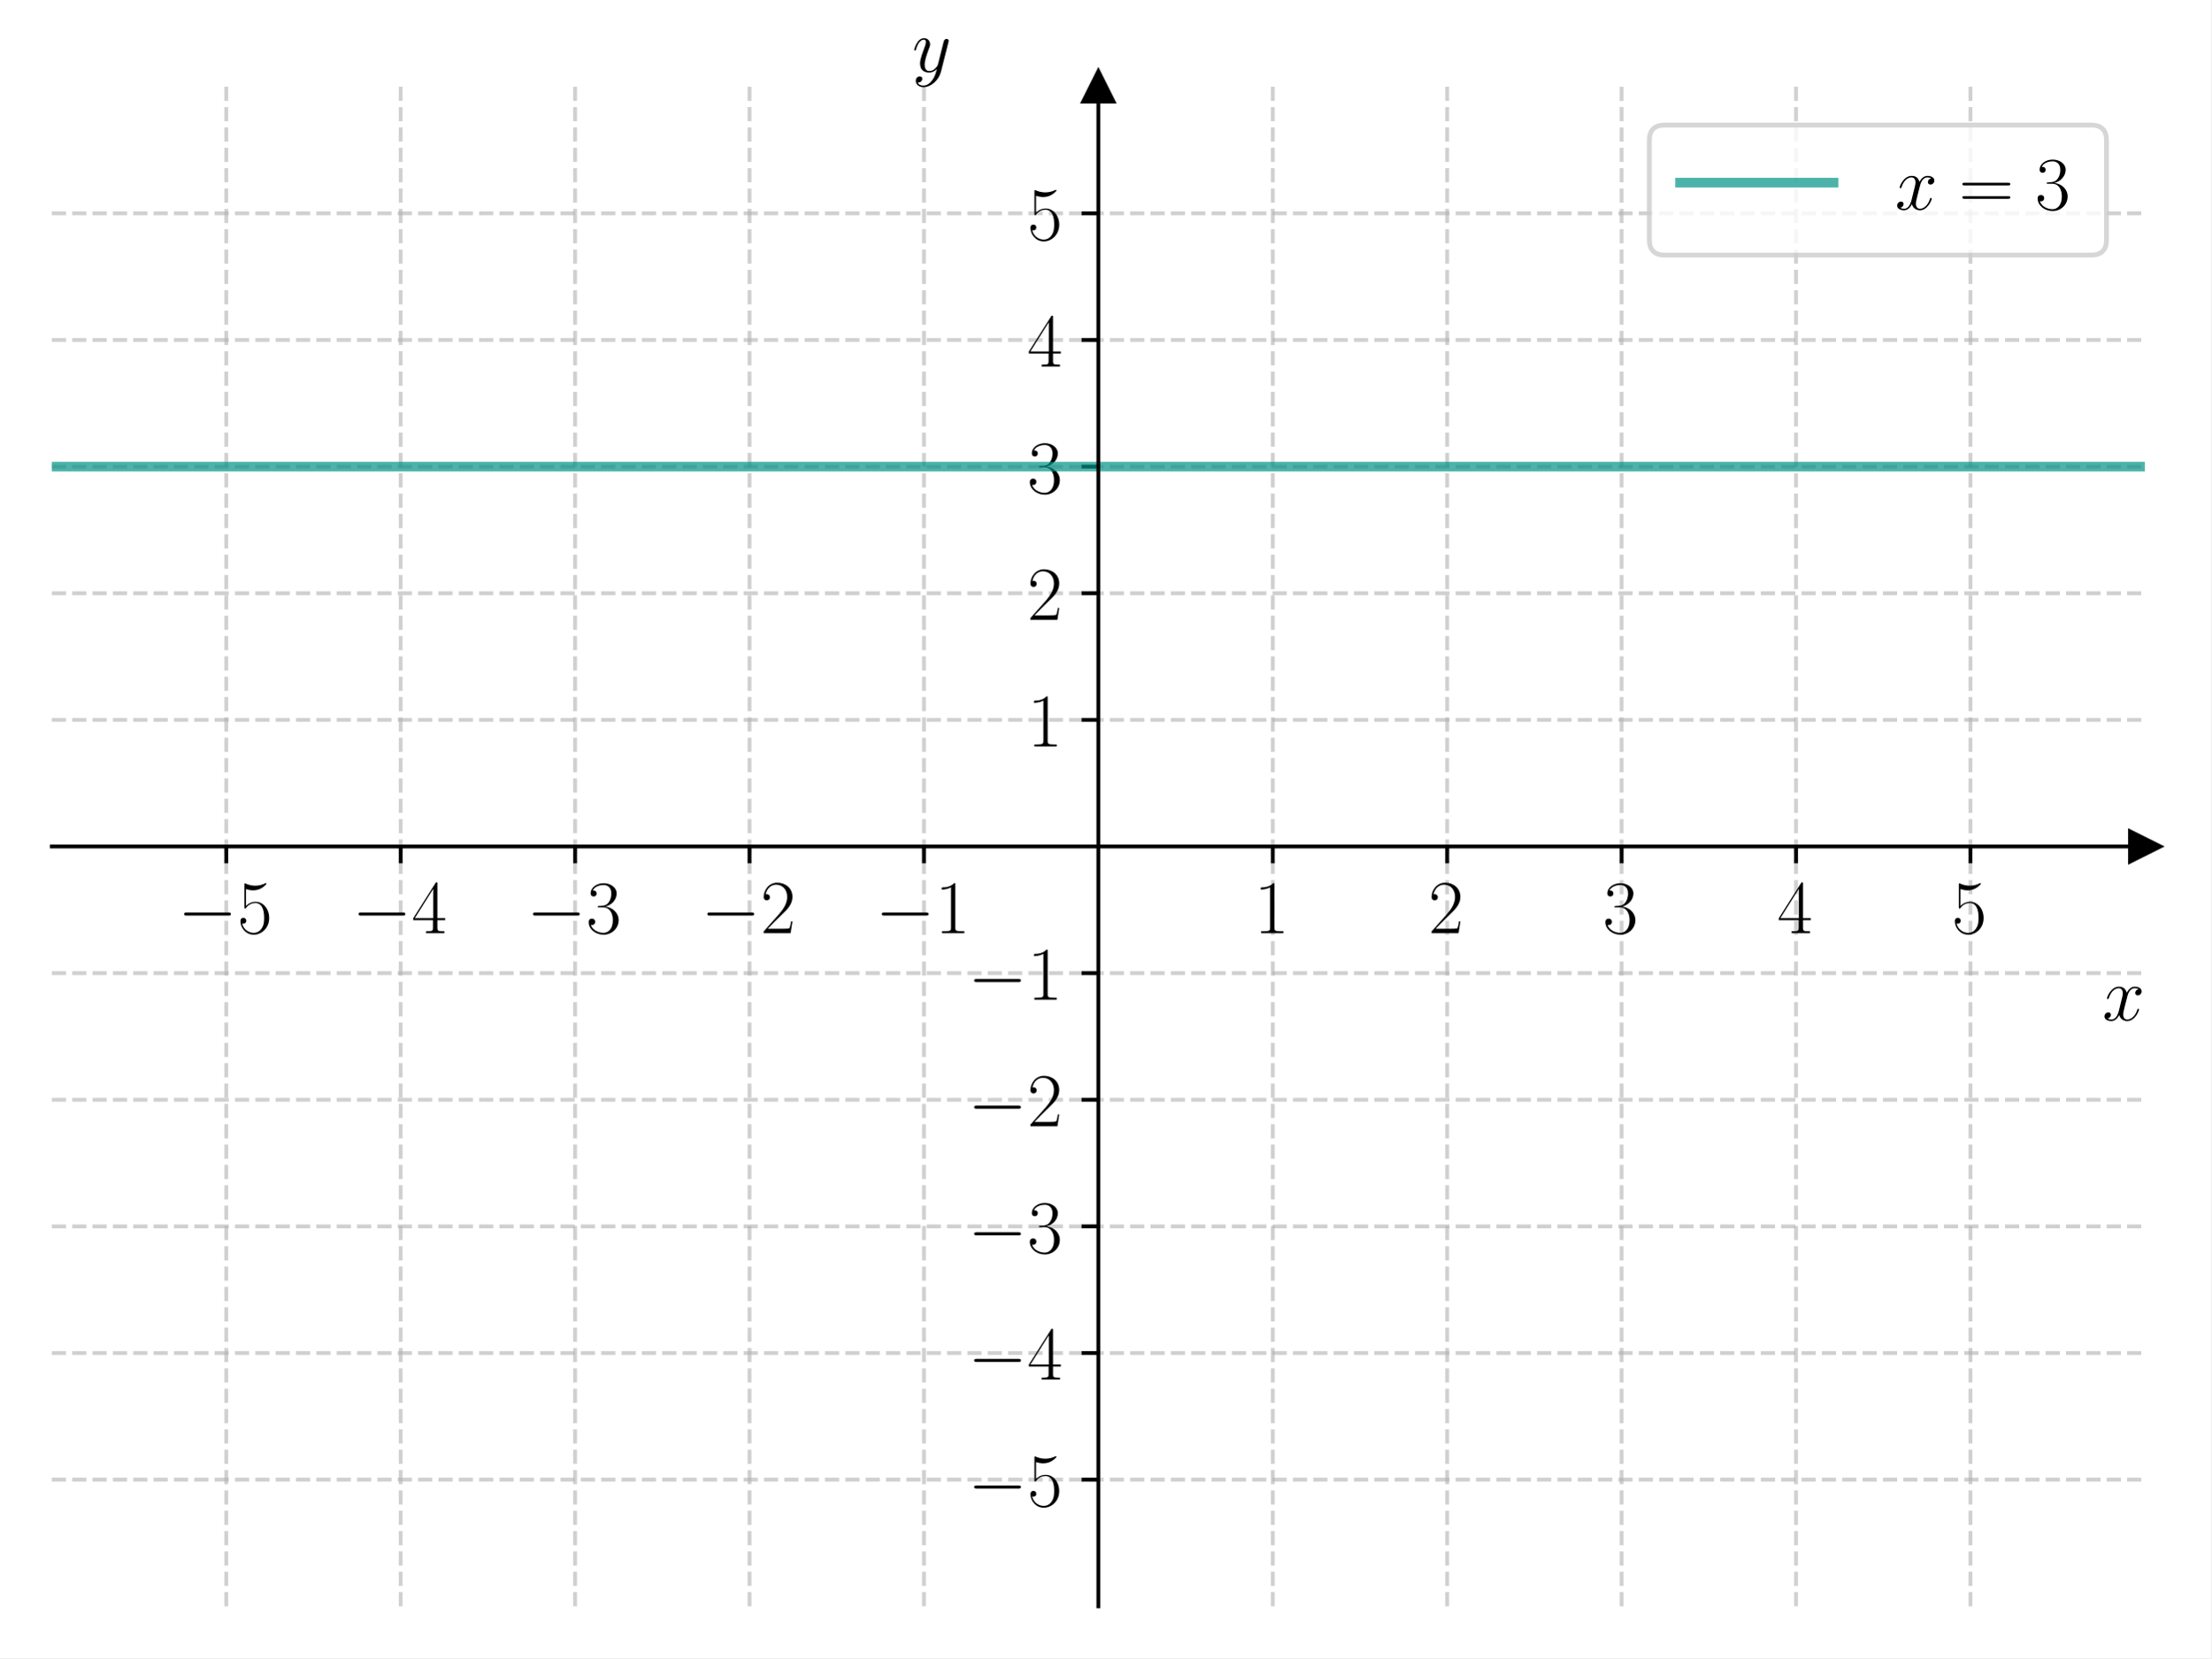
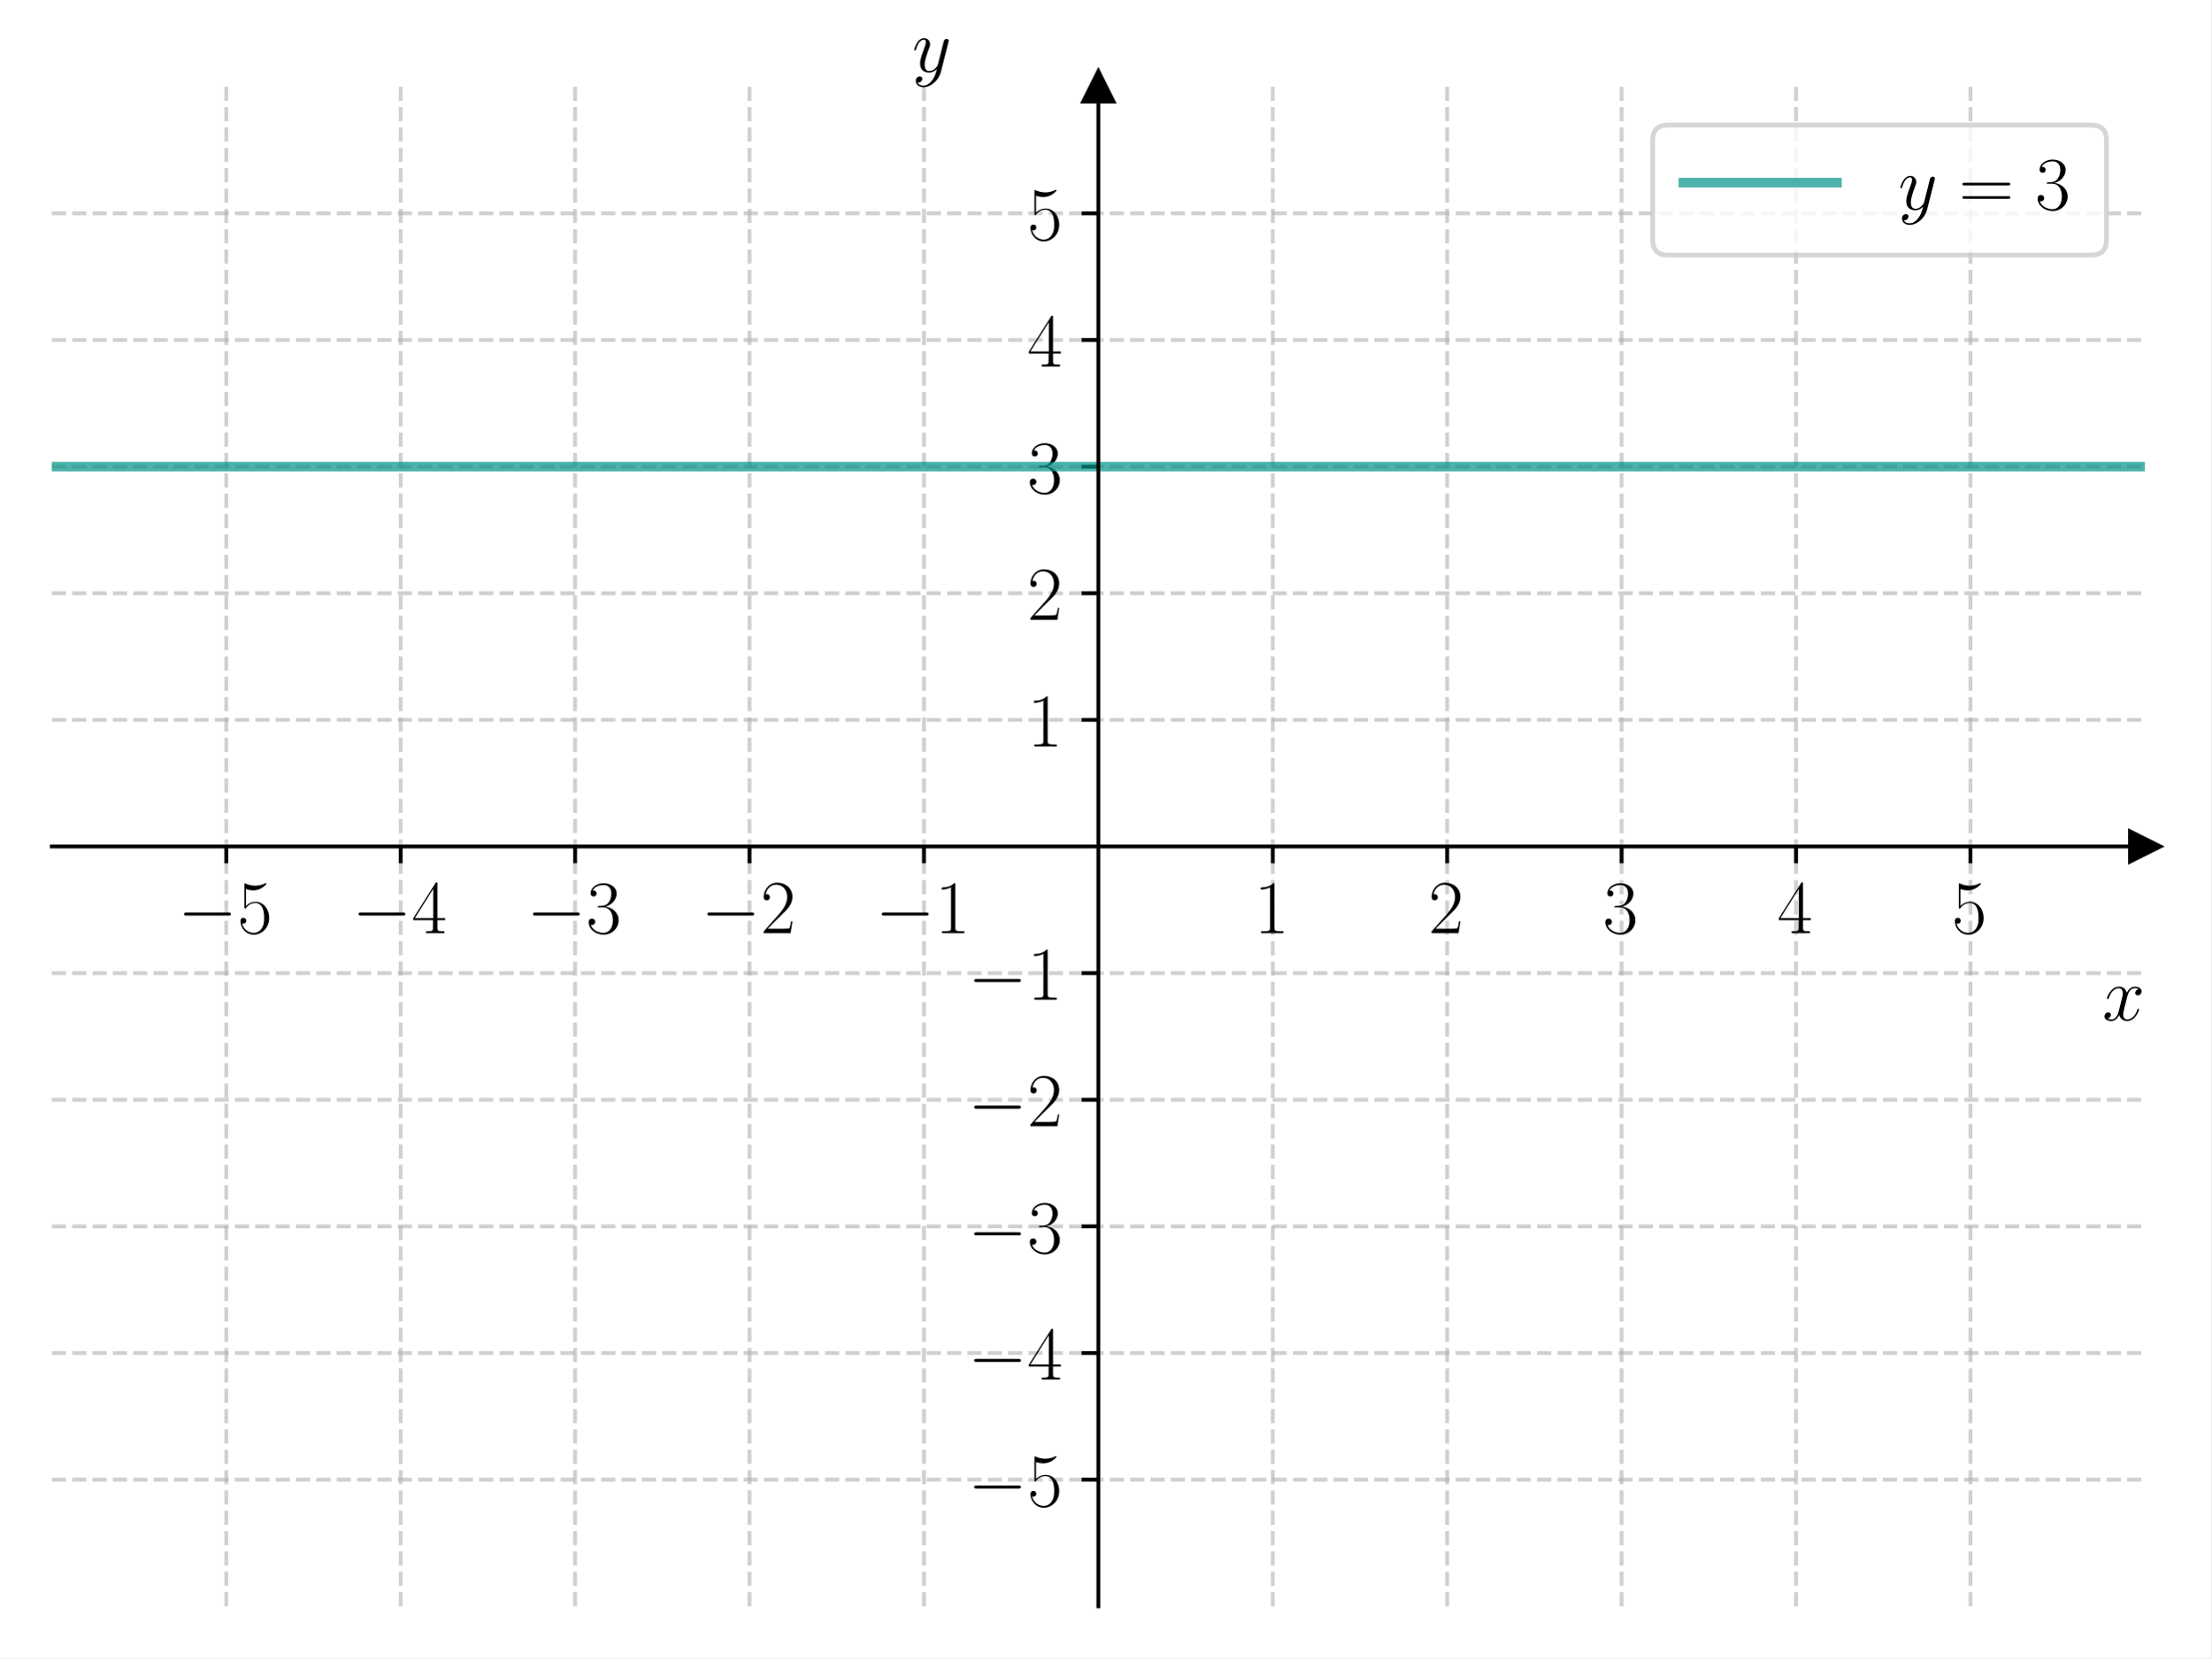
<svg xmlns="http://www.w3.org/2000/svg" xmlns:xlink="http://www.w3.org/1999/xlink" width="460.8pt" height="345.6pt" viewBox="0 0 460.8 345.6" version="1.1">
  <defs>
    <style type="text/css">*{stroke-linejoin: round; stroke-linecap: butt}</style>
  </defs>
  <g id="figure_1">
    <g id="patch_1">
      <path d="M 0 345.6  L 460.8 345.6  L 460.8 0  L 0 0  z " style="fill: #ffffff" />
    </g>
    <g id="axes_1">
      <g id="patch_2">
        <path d="M 10.8 334.8  L 447 334.8  L 447 18.065  L 10.8 18.065  z " style="fill: #ffffff" />
      </g>
      <g id="matplotlib.axis_1">
        <g id="xtick_1">
          <g id="line2d_1">
-             <path d="M 47.15 334.8  L 47.15 18.065  " clip-path="url(#p3589ee2eb0)" style="fill: none; stroke-dasharray: 2.96,1.28; stroke-dashoffset: 0; stroke: #b0b0b0; stroke-opacity: 0.6; stroke-width: 0.8" />
+             <path d="M 47.15 334.8  L 47.15 18.065  " clip-path="url(#p8eb095706e)" style="fill: none; stroke-dasharray: 2.96,1.28; stroke-dashoffset: 0; stroke: #b0b0b0; stroke-opacity: 0.6; stroke-width: 0.8" />
          </g>
          <g id="line2d_2">
            <defs>
-               <path id="mf9a452d77f" d="M 0 0  L 0 3.5  " style="stroke: #000000; stroke-width: 0.8" />
+               <path id="m109dd5fdf0" d="M 0 0  L 0 3.5  " style="stroke: #000000; stroke-width: 0.8" />
            </defs>
            <g>
-               <use xlink:href="#mf9a452d77f" x="47.15" y="176.432" style="stroke: #000000; stroke-width: 0.8" />
+               <use xlink:href="#m109dd5fdf0" x="47.15" y="176.432" style="stroke: #000000; stroke-width: 0.8" />
            </g>
          </g>
          <g id="text_1">
            <g transform="translate(37.04901 194.5019) scale(0.16 -0.16)">
              <defs>
                <path id="CMSY10-0" d="M 4218 1472  C 4326 1472 4442 1472 4442 1600  C 4442 1728 4326 1728 4218 1728  L 755 1728  C 646 1728 531 1728 531 1600  C 531 1472 646 1472 755 1472  L 4218 1472  z " transform="scale(0.015625)" />
                <path id="CMR17-35" d="M 730 3692  C 794 3666 1056 3584 1325 3584  C 1920 3584 2246 3911 2432 4100  C 2432 4157 2432 4192 2394 4192  C 2387 4192 2374 4192 2323 4163  C 2099 4058 1837 3973 1517 3973  C 1325 3973 1037 3999 723 4139  C 653 4171 640 4171 634 4171  C 602 4171 595 4164 595 4037  L 595 2203  C 595 2089 595 2057 659 2057  C 691 2057 704 2070 736 2114  C 941 2401 1222 2522 1542 2522  C 1766 2522 2246 2382 2246 1289  C 2246 1085 2246 715 2054 421  C 1894 159 1645 25 1370 25  C 947 25 518 320 403 814  C 429 807 480 795 506 795  C 589 795 749 840 749 1038  C 749 1210 627 1280 506 1280  C 358 1280 262 1190 262 1011  C 262 454 704 -128 1382 -128  C 2042 -128 2669 440 2669 1264  C 2669 2030 2170 2624 1549 2624  C 1222 2624 947 2503 730 2274  L 730 3692  z " transform="scale(0.015625)" />
              </defs>
              <use xlink:href="#CMSY10-0" transform="scale(0.996264)" />
              <use xlink:href="#CMR17-35" transform="translate(77.48747 0) scale(0.996264)" />
            </g>
          </g>
        </g>
        <g id="xtick_2">
          <g id="line2d_3">
-             <path d="M 83.5 334.8  L 83.5 18.065  " clip-path="url(#p3589ee2eb0)" style="fill: none; stroke-dasharray: 2.96,1.28; stroke-dashoffset: 0; stroke: #b0b0b0; stroke-opacity: 0.6; stroke-width: 0.8" />
+             <path d="M 83.5 334.8  L 83.5 18.065  " clip-path="url(#p8eb095706e)" style="fill: none; stroke-dasharray: 2.96,1.28; stroke-dashoffset: 0; stroke: #b0b0b0; stroke-opacity: 0.6; stroke-width: 0.8" />
          </g>
          <g id="line2d_4">
            <g>
-               <use xlink:href="#mf9a452d77f" x="83.5" y="176.432" style="stroke: #000000; stroke-width: 0.8" />
+               <use xlink:href="#m109dd5fdf0" x="83.5" y="176.432" style="stroke: #000000; stroke-width: 0.8" />
            </g>
          </g>
          <g id="text_2">
            <g transform="translate(73.39901 194.5019) scale(0.16 -0.16)">
              <defs>
                <path id="CMR17-34" d="M 2150 4122  C 2150 4256 2144 4256 2029 4256  L 128 1254  L 128 1088  L 1779 1088  L 1779 457  C 1779 224 1766 160 1318 160  L 1197 160  L 1197 0  C 1402 0 1747 0 1965 0  C 2182 0 2528 0 2733 0  L 2733 160  L 2611 160  C 2163 160 2150 224 2150 457  L 2150 1088  L 2803 1088  L 2803 1254  L 2150 1254  L 2150 4122  z M 1798 3703  L 1798 1254  L 256 1254  L 1798 3703  z " transform="scale(0.015625)" />
              </defs>
              <use xlink:href="#CMSY10-0" transform="scale(0.996264)" />
              <use xlink:href="#CMR17-34" transform="translate(77.48747 0) scale(0.996264)" />
            </g>
          </g>
        </g>
        <g id="xtick_3">
          <g id="line2d_5">
-             <path d="M 119.85 334.8  L 119.85 18.065  " clip-path="url(#p3589ee2eb0)" style="fill: none; stroke-dasharray: 2.96,1.28; stroke-dashoffset: 0; stroke: #b0b0b0; stroke-opacity: 0.6; stroke-width: 0.8" />
+             <path d="M 119.85 334.8  L 119.85 18.065  " clip-path="url(#p8eb095706e)" style="fill: none; stroke-dasharray: 2.96,1.28; stroke-dashoffset: 0; stroke: #b0b0b0; stroke-opacity: 0.6; stroke-width: 0.8" />
          </g>
          <g id="line2d_6">
            <g>
-               <use xlink:href="#mf9a452d77f" x="119.85" y="176.432" style="stroke: #000000; stroke-width: 0.8" />
+               <use xlink:href="#m109dd5fdf0" x="119.85" y="176.432" style="stroke: #000000; stroke-width: 0.8" />
            </g>
          </g>
          <g id="text_3">
            <g transform="translate(109.749 194.5019) scale(0.16 -0.16)">
              <defs>
                <path id="CMR17-33" d="M 1414 2157  C 1984 2157 2234 1662 2234 1090  C 2234 320 1824 25 1453 25  C 1114 25 563 194 390 693  C 422 680 454 680 486 680  C 640 680 755 782 755 948  C 755 1133 614 1216 486 1216  C 378 1216 211 1165 211 926  C 211 335 787 -128 1466 -128  C 2176 -128 2720 430 2720 1085  C 2720 1707 2208 2157 1600 2227  C 2086 2328 2554 2756 2554 3329  C 2554 3820 2048 4179 1472 4179  C 890 4179 378 3829 378 3329  C 378 3110 544 3072 627 3072  C 762 3072 877 3155 877 3321  C 877 3486 762 3569 627 3569  C 602 3569 570 3569 544 3557  C 730 3959 1235 4032 1459 4032  C 1683 4032 2106 3925 2106 3320  C 2106 3143 2080 2828 1862 2550  C 1670 2304 1453 2304 1242 2284  C 1210 2284 1062 2269 1037 2269  C 992 2263 966 2257 966 2208  C 966 2163 973 2157 1101 2157  L 1414 2157  z " transform="scale(0.015625)" />
              </defs>
              <use xlink:href="#CMSY10-0" transform="scale(0.996264)" />
              <use xlink:href="#CMR17-33" transform="translate(77.48747 0) scale(0.996264)" />
            </g>
          </g>
        </g>
        <g id="xtick_4">
          <g id="line2d_7">
-             <path d="M 156.2 334.8  L 156.2 18.065  " clip-path="url(#p3589ee2eb0)" style="fill: none; stroke-dasharray: 2.96,1.28; stroke-dashoffset: 0; stroke: #b0b0b0; stroke-opacity: 0.6; stroke-width: 0.8" />
+             <path d="M 156.2 334.8  L 156.2 18.065  " clip-path="url(#p8eb095706e)" style="fill: none; stroke-dasharray: 2.96,1.28; stroke-dashoffset: 0; stroke: #b0b0b0; stroke-opacity: 0.6; stroke-width: 0.8" />
          </g>
          <g id="line2d_8">
            <g>
-               <use xlink:href="#mf9a452d77f" x="156.2" y="176.432" style="stroke: #000000; stroke-width: 0.8" />
+               <use xlink:href="#m109dd5fdf0" x="156.2" y="176.432" style="stroke: #000000; stroke-width: 0.8" />
            </g>
          </g>
          <g id="text_4">
            <g transform="translate(146.099 194.5019) scale(0.16 -0.16)">
              <defs>
                <path id="CMR17-32" d="M 2669 989  L 2554 989  C 2490 536 2438 459 2413 420  C 2381 369 1920 369 1830 369  L 602 369  C 832 619 1280 1072 1824 1597  C 2214 1967 2669 2402 2669 3035  C 2669 3790 2067 4224 1395 4224  C 691 4224 262 3604 262 3030  C 262 2780 448 2748 525 2748  C 589 2748 781 2787 781 3010  C 781 3207 614 3264 525 3264  C 486 3264 448 3258 422 3245  C 544 3790 915 4058 1306 4058  C 1862 4058 2227 3617 2227 3035  C 2227 2479 1901 2000 1536 1584  L 262 146  L 262 0  L 2515 0  L 2669 989  z " transform="scale(0.015625)" />
              </defs>
              <use xlink:href="#CMSY10-0" transform="scale(0.996264)" />
              <use xlink:href="#CMR17-32" transform="translate(77.48747 0) scale(0.996264)" />
            </g>
          </g>
        </g>
        <g id="xtick_5">
          <g id="line2d_9">
-             <path d="M 192.55 334.8  L 192.55 18.065  " clip-path="url(#p3589ee2eb0)" style="fill: none; stroke-dasharray: 2.96,1.28; stroke-dashoffset: 0; stroke: #b0b0b0; stroke-opacity: 0.6; stroke-width: 0.8" />
+             <path d="M 192.55 334.8  L 192.55 18.065  " clip-path="url(#p8eb095706e)" style="fill: none; stroke-dasharray: 2.96,1.28; stroke-dashoffset: 0; stroke: #b0b0b0; stroke-opacity: 0.6; stroke-width: 0.8" />
          </g>
          <g id="line2d_10">
            <g>
-               <use xlink:href="#mf9a452d77f" x="192.55" y="176.432" style="stroke: #000000; stroke-width: 0.8" />
+               <use xlink:href="#m109dd5fdf0" x="192.55" y="176.432" style="stroke: #000000; stroke-width: 0.8" />
            </g>
          </g>
          <g id="text_5">
            <g transform="translate(182.449 194.5019) scale(0.16 -0.16)">
              <defs>
                <path id="CMR17-31" d="M 1702 4058  C 1702 4192 1696 4192 1606 4192  C 1357 3916 979 3827 621 3827  C 602 3827 570 3827 563 3808  C 557 3795 557 3782 557 3648  C 755 3648 1088 3686 1344 3839  L 1344 461  C 1344 236 1331 160 781 160  L 589 160  L 589 0  C 896 0 1216 0 1523 0  C 1830 0 2150 0 2458 0  L 2458 160  L 2266 160  C 1715 160 1702 230 1702 458  L 1702 4058  z " transform="scale(0.015625)" />
              </defs>
              <use xlink:href="#CMSY10-0" transform="scale(0.996264)" />
              <use xlink:href="#CMR17-31" transform="translate(77.48747 0) scale(0.996264)" />
            </g>
          </g>
        </g>
        <g id="xtick_6">
          <g id="line2d_11">
-             <path d="M 265.25 334.8  L 265.25 18.065  " clip-path="url(#p3589ee2eb0)" style="fill: none; stroke-dasharray: 2.96,1.28; stroke-dashoffset: 0; stroke: #b0b0b0; stroke-opacity: 0.6; stroke-width: 0.8" />
+             <path d="M 265.25 334.8  L 265.25 18.065  " clip-path="url(#p8eb095706e)" style="fill: none; stroke-dasharray: 2.96,1.28; stroke-dashoffset: 0; stroke: #b0b0b0; stroke-opacity: 0.6; stroke-width: 0.8" />
          </g>
          <g id="line2d_12">
            <g>
-               <use xlink:href="#mf9a452d77f" x="265.25" y="176.432" style="stroke: #000000; stroke-width: 0.8" />
+               <use xlink:href="#m109dd5fdf0" x="265.25" y="176.432" style="stroke: #000000; stroke-width: 0.8" />
            </g>
          </g>
          <g id="text_6">
            <g transform="translate(261.348 194.5019) scale(0.16 -0.16)">
              <use xlink:href="#CMR17-31" transform="scale(0.996264)" />
            </g>
          </g>
        </g>
        <g id="xtick_7">
          <g id="line2d_13">
-             <path d="M 301.6 334.8  L 301.6 18.065  " clip-path="url(#p3589ee2eb0)" style="fill: none; stroke-dasharray: 2.96,1.28; stroke-dashoffset: 0; stroke: #b0b0b0; stroke-opacity: 0.6; stroke-width: 0.8" />
+             <path d="M 301.6 334.8  L 301.6 18.065  " clip-path="url(#p8eb095706e)" style="fill: none; stroke-dasharray: 2.96,1.28; stroke-dashoffset: 0; stroke: #b0b0b0; stroke-opacity: 0.6; stroke-width: 0.8" />
          </g>
          <g id="line2d_14">
            <g>
-               <use xlink:href="#mf9a452d77f" x="301.6" y="176.432" style="stroke: #000000; stroke-width: 0.8" />
+               <use xlink:href="#m109dd5fdf0" x="301.6" y="176.432" style="stroke: #000000; stroke-width: 0.8" />
            </g>
          </g>
          <g id="text_7">
            <g transform="translate(297.698 194.5019) scale(0.16 -0.16)">
              <use xlink:href="#CMR17-32" transform="scale(0.996264)" />
            </g>
          </g>
        </g>
        <g id="xtick_8">
          <g id="line2d_15">
-             <path d="M 337.95 334.8  L 337.95 18.065  " clip-path="url(#p3589ee2eb0)" style="fill: none; stroke-dasharray: 2.96,1.28; stroke-dashoffset: 0; stroke: #b0b0b0; stroke-opacity: 0.6; stroke-width: 0.8" />
+             <path d="M 337.95 334.8  L 337.95 18.065  " clip-path="url(#p8eb095706e)" style="fill: none; stroke-dasharray: 2.96,1.28; stroke-dashoffset: 0; stroke: #b0b0b0; stroke-opacity: 0.6; stroke-width: 0.8" />
          </g>
          <g id="line2d_16">
            <g>
-               <use xlink:href="#mf9a452d77f" x="337.95" y="176.432" style="stroke: #000000; stroke-width: 0.8" />
+               <use xlink:href="#m109dd5fdf0" x="337.95" y="176.432" style="stroke: #000000; stroke-width: 0.8" />
            </g>
          </g>
          <g id="text_8">
            <g transform="translate(334.048 194.5019) scale(0.16 -0.16)">
              <use xlink:href="#CMR17-33" transform="scale(0.996264)" />
            </g>
          </g>
        </g>
        <g id="xtick_9">
          <g id="line2d_17">
-             <path d="M 374.3 334.8  L 374.3 18.065  " clip-path="url(#p3589ee2eb0)" style="fill: none; stroke-dasharray: 2.96,1.28; stroke-dashoffset: 0; stroke: #b0b0b0; stroke-opacity: 0.6; stroke-width: 0.8" />
+             <path d="M 374.3 334.8  L 374.3 18.065  " clip-path="url(#p8eb095706e)" style="fill: none; stroke-dasharray: 2.96,1.28; stroke-dashoffset: 0; stroke: #b0b0b0; stroke-opacity: 0.6; stroke-width: 0.8" />
          </g>
          <g id="line2d_18">
            <g>
-               <use xlink:href="#mf9a452d77f" x="374.3" y="176.432" style="stroke: #000000; stroke-width: 0.8" />
+               <use xlink:href="#m109dd5fdf0" x="374.3" y="176.432" style="stroke: #000000; stroke-width: 0.8" />
            </g>
          </g>
          <g id="text_9">
            <g transform="translate(370.398 194.5019) scale(0.16 -0.16)">
              <use xlink:href="#CMR17-34" transform="scale(0.996264)" />
            </g>
          </g>
        </g>
        <g id="xtick_10">
          <g id="line2d_19">
-             <path d="M 410.65 334.8  L 410.65 18.065  " clip-path="url(#p3589ee2eb0)" style="fill: none; stroke-dasharray: 2.96,1.28; stroke-dashoffset: 0; stroke: #b0b0b0; stroke-opacity: 0.6; stroke-width: 0.8" />
+             <path d="M 410.65 334.8  L 410.65 18.065  " clip-path="url(#p8eb095706e)" style="fill: none; stroke-dasharray: 2.96,1.28; stroke-dashoffset: 0; stroke: #b0b0b0; stroke-opacity: 0.6; stroke-width: 0.8" />
          </g>
          <g id="line2d_20">
            <g>
-               <use xlink:href="#mf9a452d77f" x="410.65" y="176.432" style="stroke: #000000; stroke-width: 0.8" />
+               <use xlink:href="#m109dd5fdf0" x="410.65" y="176.432" style="stroke: #000000; stroke-width: 0.8" />
            </g>
          </g>
          <g id="text_10">
            <g transform="translate(406.748 194.5019) scale(0.16 -0.16)">
              <use xlink:href="#CMR17-35" transform="scale(0.996264)" />
            </g>
          </g>
        </g>
        <g id="text_11">
          <g transform="translate(438.1306 212.6709) scale(0.16 -0.16)">
            <defs>
              <path id="CMMI12-78" d="M 3034 2606  C 2829 2567 2752 2414 2752 2293  C 2752 2139 2874 2088 2963 2088  C 3155 2088 3290 2254 3290 2427  C 3290 2695 2982 2816 2714 2816  C 2323 2816 2106 2433 2048 2312  C 1901 2816 1504 2816 1389 2816  C 736 2816 390 1980 390 1839  C 390 1814 416 1782 461 1782  C 512 1782 525 1820 538 1846  C 755 2555 1184 2689 1370 2689  C 1658 2689 1715 2420 1715 2267  C 1715 2127 1677 1980 1600 1673  L 1382 798  C 1286 415 1101 64 762 64  C 730 64 570 64 435 147  C 666 192 717 383 717 460  C 717 588 621 664 499 664  C 346 664 179 530 179 326  C 179 57 480 -64 755 -64  C 1062 -64 1280 179 1414 441  C 1517 64 1837 -64 2074 -64  C 2726 -64 3072 773 3072 913  C 3072 945 3046 971 3008 971  C 2950 971 2944 939 2925 888  C 2752 326 2381 64 2093 64  C 1869 64 1747 230 1747 492  C 1747 632 1773 734 1875 1156  L 2099 2024  C 2195 2408 2413 2689 2707 2689  C 2720 2689 2899 2689 3034 2606  z " transform="scale(0.015625)" />
            </defs>
            <use xlink:href="#CMMI12-78" transform="scale(0.996264)" />
          </g>
        </g>
      </g>
      <g id="matplotlib.axis_2">
        <g id="ytick_1">
          <g id="line2d_21">
-             <path d="M 10.8 308.405  L 447 308.405  " clip-path="url(#p3589ee2eb0)" style="fill: none; stroke-dasharray: 2.96,1.28; stroke-dashoffset: 0; stroke: #b0b0b0; stroke-opacity: 0.6; stroke-width: 0.8" />
+             <path d="M 10.8 308.405  L 447 308.405  " clip-path="url(#p8eb095706e)" style="fill: none; stroke-dasharray: 2.96,1.28; stroke-dashoffset: 0; stroke: #b0b0b0; stroke-opacity: 0.6; stroke-width: 0.8" />
          </g>
          <g id="line2d_22">
            <defs>
-               <path id="me9b65cf2fd" d="M 0 0  L -3.5 0  " style="stroke: #000000; stroke-width: 0.8" />
+               <path id="maa784a5d6b" d="M 0 0  L -3.5 0  " style="stroke: #000000; stroke-width: 0.8" />
            </defs>
            <g>
-               <use xlink:href="#me9b65cf2fd" x="228.9" y="308.405" style="stroke: #000000; stroke-width: 0.8" />
+               <use xlink:href="#maa784a5d6b" x="228.9" y="308.405" style="stroke: #000000; stroke-width: 0.8" />
            </g>
          </g>
          <g id="text_12">
            <g transform="translate(201.698 313.9402) scale(0.16 -0.16)">
              <use xlink:href="#CMSY10-0" transform="scale(0.996264)" />
              <use xlink:href="#CMR17-35" transform="translate(77.48747 0) scale(0.996264)" />
            </g>
          </g>
        </g>
        <g id="ytick_2">
          <g id="line2d_23">
-             <path d="M 10.8 282.011  L 447 282.011  " clip-path="url(#p3589ee2eb0)" style="fill: none; stroke-dasharray: 2.96,1.28; stroke-dashoffset: 0; stroke: #b0b0b0; stroke-opacity: 0.6; stroke-width: 0.8" />
+             <path d="M 10.8 282.011  L 447 282.011  " clip-path="url(#p8eb095706e)" style="fill: none; stroke-dasharray: 2.96,1.28; stroke-dashoffset: 0; stroke: #b0b0b0; stroke-opacity: 0.6; stroke-width: 0.8" />
          </g>
          <g id="line2d_24">
            <g>
-               <use xlink:href="#me9b65cf2fd" x="228.9" y="282.011" style="stroke: #000000; stroke-width: 0.8" />
+               <use xlink:href="#maa784a5d6b" x="228.9" y="282.011" style="stroke: #000000; stroke-width: 0.8" />
            </g>
          </g>
          <g id="text_13">
            <g transform="translate(201.698 287.5455) scale(0.16 -0.16)">
              <use xlink:href="#CMSY10-0" transform="scale(0.996264)" />
              <use xlink:href="#CMR17-34" transform="translate(77.48747 0) scale(0.996264)" />
            </g>
          </g>
        </g>
        <g id="ytick_3">
          <g id="line2d_25">
-             <path d="M 10.8 255.616  L 447 255.616  " clip-path="url(#p3589ee2eb0)" style="fill: none; stroke-dasharray: 2.96,1.28; stroke-dashoffset: 0; stroke: #b0b0b0; stroke-opacity: 0.6; stroke-width: 0.8" />
+             <path d="M 10.8 255.616  L 447 255.616  " clip-path="url(#p8eb095706e)" style="fill: none; stroke-dasharray: 2.96,1.28; stroke-dashoffset: 0; stroke: #b0b0b0; stroke-opacity: 0.6; stroke-width: 0.8" />
          </g>
          <g id="line2d_26">
            <g>
-               <use xlink:href="#me9b65cf2fd" x="228.9" y="255.616" style="stroke: #000000; stroke-width: 0.8" />
+               <use xlink:href="#maa784a5d6b" x="228.9" y="255.616" style="stroke: #000000; stroke-width: 0.8" />
            </g>
          </g>
          <g id="text_14">
            <g transform="translate(201.698 261.1509) scale(0.16 -0.16)">
              <use xlink:href="#CMSY10-0" transform="scale(0.996264)" />
              <use xlink:href="#CMR17-33" transform="translate(77.48747 0) scale(0.996264)" />
            </g>
          </g>
        </g>
        <g id="ytick_4">
          <g id="line2d_27">
-             <path d="M 10.8 229.222  L 447 229.222  " clip-path="url(#p3589ee2eb0)" style="fill: none; stroke-dasharray: 2.96,1.28; stroke-dashoffset: 0; stroke: #b0b0b0; stroke-opacity: 0.6; stroke-width: 0.8" />
+             <path d="M 10.8 229.222  L 447 229.222  " clip-path="url(#p8eb095706e)" style="fill: none; stroke-dasharray: 2.96,1.28; stroke-dashoffset: 0; stroke: #b0b0b0; stroke-opacity: 0.6; stroke-width: 0.8" />
          </g>
          <g id="line2d_28">
            <g>
-               <use xlink:href="#me9b65cf2fd" x="228.9" y="229.222" style="stroke: #000000; stroke-width: 0.8" />
+               <use xlink:href="#maa784a5d6b" x="228.9" y="229.222" style="stroke: #000000; stroke-width: 0.8" />
            </g>
          </g>
          <g id="text_15">
            <g transform="translate(201.698 234.7563) scale(0.16 -0.16)">
              <use xlink:href="#CMSY10-0" transform="scale(0.996264)" />
              <use xlink:href="#CMR17-32" transform="translate(77.48747 0) scale(0.996264)" />
            </g>
          </g>
        </g>
        <g id="ytick_5">
          <g id="line2d_29">
-             <path d="M 10.8 202.827  L 447 202.827  " clip-path="url(#p3589ee2eb0)" style="fill: none; stroke-dasharray: 2.96,1.28; stroke-dashoffset: 0; stroke: #b0b0b0; stroke-opacity: 0.6; stroke-width: 0.8" />
+             <path d="M 10.8 202.827  L 447 202.827  " clip-path="url(#p8eb095706e)" style="fill: none; stroke-dasharray: 2.96,1.28; stroke-dashoffset: 0; stroke: #b0b0b0; stroke-opacity: 0.6; stroke-width: 0.8" />
          </g>
          <g id="line2d_30">
            <g>
-               <use xlink:href="#me9b65cf2fd" x="228.9" y="202.827" style="stroke: #000000; stroke-width: 0.8" />
+               <use xlink:href="#maa784a5d6b" x="228.9" y="202.827" style="stroke: #000000; stroke-width: 0.8" />
            </g>
          </g>
          <g id="text_16">
            <g transform="translate(201.698 208.3617) scale(0.16 -0.16)">
              <use xlink:href="#CMSY10-0" transform="scale(0.996264)" />
              <use xlink:href="#CMR17-31" transform="translate(77.48747 0) scale(0.996264)" />
            </g>
          </g>
        </g>
        <g id="ytick_6">
          <g id="line2d_31">
-             <path d="M 10.8 150.038  L 447 150.038  " clip-path="url(#p3589ee2eb0)" style="fill: none; stroke-dasharray: 2.96,1.28; stroke-dashoffset: 0; stroke: #b0b0b0; stroke-opacity: 0.6; stroke-width: 0.8" />
+             <path d="M 10.8 150.038  L 447 150.038  " clip-path="url(#p8eb095706e)" style="fill: none; stroke-dasharray: 2.96,1.28; stroke-dashoffset: 0; stroke: #b0b0b0; stroke-opacity: 0.6; stroke-width: 0.8" />
          </g>
          <g id="line2d_32">
            <g>
-               <use xlink:href="#me9b65cf2fd" x="228.9" y="150.038" style="stroke: #000000; stroke-width: 0.8" />
+               <use xlink:href="#maa784a5d6b" x="228.9" y="150.038" style="stroke: #000000; stroke-width: 0.8" />
            </g>
          </g>
          <g id="text_17">
            <g transform="translate(214.096 155.5724) scale(0.16 -0.16)">
              <use xlink:href="#CMR17-31" transform="scale(0.996264)" />
            </g>
          </g>
        </g>
        <g id="ytick_7">
          <g id="line2d_33">
-             <path d="M 10.8 123.643  L 447 123.643  " clip-path="url(#p3589ee2eb0)" style="fill: none; stroke-dasharray: 2.96,1.28; stroke-dashoffset: 0; stroke: #b0b0b0; stroke-opacity: 0.6; stroke-width: 0.8" />
+             <path d="M 10.8 123.643  L 447 123.643  " clip-path="url(#p8eb095706e)" style="fill: none; stroke-dasharray: 2.96,1.28; stroke-dashoffset: 0; stroke: #b0b0b0; stroke-opacity: 0.6; stroke-width: 0.8" />
          </g>
          <g id="line2d_34">
            <g>
-               <use xlink:href="#me9b65cf2fd" x="228.9" y="123.643" style="stroke: #000000; stroke-width: 0.8" />
+               <use xlink:href="#maa784a5d6b" x="228.9" y="123.643" style="stroke: #000000; stroke-width: 0.8" />
            </g>
          </g>
          <g id="text_18">
            <g transform="translate(214.096 129.1778) scale(0.16 -0.16)">
              <use xlink:href="#CMR17-32" transform="scale(0.996264)" />
            </g>
          </g>
        </g>
        <g id="ytick_8">
          <g id="line2d_35">
-             <path d="M 10.8 97.248  L 447 97.248  " clip-path="url(#p3589ee2eb0)" style="fill: none; stroke-dasharray: 2.96,1.28; stroke-dashoffset: 0; stroke: #b0b0b0; stroke-opacity: 0.6; stroke-width: 0.8" />
+             <path d="M 10.8 97.248  L 447 97.248  " clip-path="url(#p8eb095706e)" style="fill: none; stroke-dasharray: 2.96,1.28; stroke-dashoffset: 0; stroke: #b0b0b0; stroke-opacity: 0.6; stroke-width: 0.8" />
          </g>
          <g id="line2d_36">
            <g>
-               <use xlink:href="#me9b65cf2fd" x="228.9" y="97.248" style="stroke: #000000; stroke-width: 0.8" />
+               <use xlink:href="#maa784a5d6b" x="228.9" y="97.248" style="stroke: #000000; stroke-width: 0.8" />
            </g>
          </g>
          <g id="text_19">
            <g transform="translate(214.096 102.7832) scale(0.16 -0.16)">
              <use xlink:href="#CMR17-33" transform="scale(0.996264)" />
            </g>
          </g>
        </g>
        <g id="ytick_9">
          <g id="line2d_37">
-             <path d="M 10.8 70.854  L 447 70.854  " clip-path="url(#p3589ee2eb0)" style="fill: none; stroke-dasharray: 2.96,1.28; stroke-dashoffset: 0; stroke: #b0b0b0; stroke-opacity: 0.6; stroke-width: 0.8" />
+             <path d="M 10.8 70.854  L 447 70.854  " clip-path="url(#p8eb095706e)" style="fill: none; stroke-dasharray: 2.96,1.28; stroke-dashoffset: 0; stroke: #b0b0b0; stroke-opacity: 0.6; stroke-width: 0.8" />
          </g>
          <g id="line2d_38">
            <g>
-               <use xlink:href="#me9b65cf2fd" x="228.9" y="70.854" style="stroke: #000000; stroke-width: 0.8" />
+               <use xlink:href="#maa784a5d6b" x="228.9" y="70.854" style="stroke: #000000; stroke-width: 0.8" />
            </g>
          </g>
          <g id="text_20">
            <g transform="translate(214.096 76.38857) scale(0.16 -0.16)">
              <use xlink:href="#CMR17-34" transform="scale(0.996264)" />
            </g>
          </g>
        </g>
        <g id="ytick_10">
          <g id="line2d_39">
-             <path d="M 10.8 44.459  L 447 44.459  " clip-path="url(#p3589ee2eb0)" style="fill: none; stroke-dasharray: 2.96,1.28; stroke-dashoffset: 0; stroke: #b0b0b0; stroke-opacity: 0.6; stroke-width: 0.8" />
+             <path d="M 10.8 44.459  L 447 44.459  " clip-path="url(#p8eb095706e)" style="fill: none; stroke-dasharray: 2.96,1.28; stroke-dashoffset: 0; stroke: #b0b0b0; stroke-opacity: 0.6; stroke-width: 0.8" />
          </g>
          <g id="line2d_40">
            <g>
-               <use xlink:href="#me9b65cf2fd" x="228.9" y="44.459" style="stroke: #000000; stroke-width: 0.8" />
+               <use xlink:href="#maa784a5d6b" x="228.9" y="44.459" style="stroke: #000000; stroke-width: 0.8" />
            </g>
          </g>
          <g id="text_21">
            <g transform="translate(214.096 49.99395) scale(0.16 -0.16)">
              <use xlink:href="#CMR17-35" transform="scale(0.996264)" />
            </g>
          </g>
        </g>
        <g id="text_22">
          <g transform="translate(190.0877 14.96506) scale(0.16 -0.16)">
            <defs>
              <path id="CMMI12-79" d="M 1683 -700  C 1510 -939 1261 -1152 947 -1152  C 870 -1152 563 -1152 467 -889  C 486 -895 518 -895 531 -895  C 723 -895 851 -729 851 -582  C 851 -435 730 -384 634 -384  C 531 -384 307 -458 307 -759  C 307 -1071 582 -1286 947 -1286  C 1587 -1286 2234 -700 2413 6  L 3040 2485  C 3046 2517 3059 2556 3059 2594  C 3059 2689 2982 2753 2886 2753  C 2829 2753 2694 2727 2643 2535  L 2170 658  C 2138 543 2138 530 2086 460  C 1958 281 1747 64 1440 64  C 1082 64 1050 415 1050 588  C 1050 952 1222 1443 1395 1903  C 1466 2088 1504 2178 1504 2305  C 1504 2574 1312 2816 998 2816  C 410 2816 173 1890 173 1839  C 173 1814 198 1782 243 1782  C 301 1782 307 1807 333 1897  C 486 2433 730 2689 979 2689  C 1037 2689 1146 2689 1146 2478  C 1146 2312 1075 2127 979 1884  C 666 1047 666 837 666 683  C 666 77 1101 -64 1421 -64  C 1606 -64 1837 -6 2061 230  L 2067 224  C 1971 -147 1907 -392 1683 -700  z " transform="scale(0.015625)" />
            </defs>
            <use xlink:href="#CMMI12-79" transform="scale(0.996264)" />
          </g>
        </g>
      </g>
      <g id="line2d_41">
        <defs>
-           <path id="m5b0df01e63" d="M 3 0  L -3 -3  L -3 3  z " style="stroke: #000000; stroke-linejoin: miter" />
+           <path id="m6e52c89665" d="M 3 0  L -3 -3  L -3 3  z " style="stroke: #000000; stroke-linejoin: miter" />
        </defs>
        <g>
-           <use xlink:href="#m5b0df01e63" x="447" y="176.432" style="stroke: #000000; stroke-linejoin: miter" />
+           <use xlink:href="#m6e52c89665" x="447" y="176.432" style="stroke: #000000; stroke-linejoin: miter" />
        </g>
      </g>
      <g id="line2d_42">
        <defs>
-           <path id="m6ea4fdca84" d="M 0 -3  L -3 3  L 3 3  z " style="stroke: #000000; stroke-linejoin: miter" />
+           <path id="ma7103eb350" d="M 0 -3  L -3 3  L 3 3  z " style="stroke: #000000; stroke-linejoin: miter" />
        </defs>
        <g>
-           <use xlink:href="#m6ea4fdca84" x="228.9" y="18.065" style="stroke: #000000; stroke-linejoin: miter" />
+           <use xlink:href="#ma7103eb350" x="228.9" y="18.065" style="stroke: #000000; stroke-linejoin: miter" />
        </g>
      </g>
      <g id="line2d_43">
-         <path d="M 10.374 97.248  L 13.927 97.248  L 17.48 97.248  L 21.033 97.248  L 24.587 97.248  L 28.14 97.248  L 31.693 97.248  L 35.247 97.248  L 38.8 97.248  L 42.353 97.248  L 45.906 97.248  L 49.46 97.248  L 53.013 97.248  L 56.566 97.248  L 60.119 97.248  L 63.673 97.248  L 67.226 97.248  L 70.779 97.248  L 74.333 97.248  L 77.886 97.248  L 81.439 97.248  L 84.992 97.248  L 88.546 97.248  L 92.099 97.248  L 95.652 97.248  L 99.205 97.248  L 102.759 97.248  L 106.312 97.248  L 109.865 97.248  L 113.419 97.248  L 116.972 97.248  L 120.525 97.248  L 124.078 97.248  L 127.632 97.248  L 131.185 97.248  L 134.738 97.248  L 138.291 97.248  L 141.845 97.248  L 145.398 97.248  L 148.951 97.248  L 152.505 97.248  L 156.058 97.248  L 159.611 97.248  L 163.164 97.248  L 166.718 97.248  L 170.271 97.248  L 173.824 97.248  L 177.378 97.248  L 180.931 97.248  L 184.484 97.248  L 188.037 97.248  L 191.591 97.248  L 195.144 97.248  L 198.697 97.248  L 202.25 97.248  L 205.804 97.248  L 209.357 97.248  L 212.91 97.248  L 216.464 97.248  L 220.017 97.248  L 223.57 97.248  L 227.123 97.248  L 230.677 97.248  L 234.23 97.248  L 237.783 97.248  L 241.336 97.248  L 244.89 97.248  L 248.443 97.248  L 251.996 97.248  L 255.55 97.248  L 259.103 97.248  L 262.656 97.248  L 266.209 97.248  L 269.763 97.248  L 273.316 97.248  L 276.869 97.248  L 280.422 97.248  L 283.976 97.248  L 287.529 97.248  L 291.082 97.248  L 294.636 97.248  L 298.189 97.248  L 301.742 97.248  L 305.295 97.248  L 308.849 97.248  L 312.402 97.248  L 315.955 97.248  L 319.509 97.248  L 323.062 97.248  L 326.615 97.248  L 330.168 97.248  L 333.722 97.248  L 337.275 97.248  L 340.828 97.248  L 344.381 97.248  L 347.935 97.248  L 351.488 97.248  L 355.041 97.248  L 358.595 97.248  L 362.148 97.248  L 365.701 97.248  L 369.254 97.248  L 372.808 97.248  L 376.361 97.248  L 379.914 97.248  L 383.467 97.248  L 387.021 97.248  L 390.574 97.248  L 394.127 97.248  L 397.681 97.248  L 401.234 97.248  L 404.787 97.248  L 408.34 97.248  L 411.894 97.248  L 415.447 97.248  L 419 97.248  L 422.553 97.248  L 426.107 97.248  L 429.66 97.248  L 433.213 97.248  L 436.767 97.248  L 440.32 97.248  L 443.873 97.248  L 447.426 97.248  " clip-path="url(#p3589ee2eb0)" style="fill: none; stroke: #029386; stroke-opacity: 0.7; stroke-width: 2; stroke-linecap: square" />
+         <path d="M 10.374 97.248  L 13.927 97.248  L 17.48 97.248  L 21.033 97.248  L 24.587 97.248  L 28.14 97.248  L 31.693 97.248  L 35.247 97.248  L 38.8 97.248  L 42.353 97.248  L 45.906 97.248  L 49.46 97.248  L 53.013 97.248  L 56.566 97.248  L 60.119 97.248  L 63.673 97.248  L 67.226 97.248  L 70.779 97.248  L 74.333 97.248  L 77.886 97.248  L 81.439 97.248  L 84.992 97.248  L 88.546 97.248  L 92.099 97.248  L 95.652 97.248  L 99.205 97.248  L 102.759 97.248  L 106.312 97.248  L 109.865 97.248  L 113.419 97.248  L 116.972 97.248  L 120.525 97.248  L 124.078 97.248  L 127.632 97.248  L 131.185 97.248  L 134.738 97.248  L 138.291 97.248  L 141.845 97.248  L 145.398 97.248  L 148.951 97.248  L 152.505 97.248  L 156.058 97.248  L 159.611 97.248  L 163.164 97.248  L 166.718 97.248  L 170.271 97.248  L 173.824 97.248  L 177.378 97.248  L 180.931 97.248  L 184.484 97.248  L 188.037 97.248  L 191.591 97.248  L 195.144 97.248  L 198.697 97.248  L 202.25 97.248  L 205.804 97.248  L 209.357 97.248  L 212.91 97.248  L 216.464 97.248  L 220.017 97.248  L 223.57 97.248  L 227.123 97.248  L 230.677 97.248  L 234.23 97.248  L 237.783 97.248  L 241.336 97.248  L 244.89 97.248  L 248.443 97.248  L 251.996 97.248  L 255.55 97.248  L 259.103 97.248  L 262.656 97.248  L 266.209 97.248  L 269.763 97.248  L 273.316 97.248  L 276.869 97.248  L 280.422 97.248  L 283.976 97.248  L 287.529 97.248  L 291.082 97.248  L 294.636 97.248  L 298.189 97.248  L 301.742 97.248  L 305.295 97.248  L 308.849 97.248  L 312.402 97.248  L 315.955 97.248  L 319.509 97.248  L 323.062 97.248  L 326.615 97.248  L 330.168 97.248  L 333.722 97.248  L 337.275 97.248  L 340.828 97.248  L 344.381 97.248  L 347.935 97.248  L 351.488 97.248  L 355.041 97.248  L 358.595 97.248  L 362.148 97.248  L 365.701 97.248  L 369.254 97.248  L 372.808 97.248  L 376.361 97.248  L 379.914 97.248  L 383.467 97.248  L 387.021 97.248  L 390.574 97.248  L 394.127 97.248  L 397.681 97.248  L 401.234 97.248  L 404.787 97.248  L 408.34 97.248  L 411.894 97.248  L 415.447 97.248  L 419 97.248  L 422.553 97.248  L 426.107 97.248  L 429.66 97.248  L 433.213 97.248  L 436.767 97.248  L 440.32 97.248  L 443.873 97.248  L 447.426 97.248  " clip-path="url(#p8eb095706e)" style="fill: none; stroke: #029386; stroke-opacity: 0.7; stroke-width: 2; stroke-linecap: square" />
      </g>
      <g id="patch_3">
        <path d="M 228.9 334.8  L 228.9 18.065  " style="fill: none; stroke: #000000; stroke-width: 0.8; stroke-linejoin: miter; stroke-linecap: square" />
      </g>
      <g id="patch_4">
        <path d="M 447 334.8  L 447 18.065  " style="fill: none" />
      </g>
      <g id="patch_5">
        <path d="M 10.8 176.432  L 447 176.432  " style="fill: none; stroke: #000000; stroke-width: 0.8; stroke-linejoin: miter; stroke-linecap: square" />
      </g>
      <g id="patch_6">
        <path d="M 10.8 18.065  L 447 18.065  " style="fill: none" />
      </g>
      <g id="legend_1">
        <g id="patch_7">
-           <path d="M 346.931 53.164  L 435.8 53.164  Q 439 53.164 439 49.964  L 439 29.265  Q 439 26.065 435.8 26.065  L 346.931 26.065  Q 343.731 26.065 343.731 29.265  L 343.731 49.964  Q 343.731 53.164 346.931 53.164  z " style="fill: #ffffff; opacity: 0.8; stroke: #cccccc; stroke-linejoin: miter" />
+           <path d="M 347.619 53.164  L 435.8 53.164  Q 439 53.164 439 49.964  L 439 29.265  Q 439 26.065 435.8 26.065  L 347.619 26.065  Q 344.419 26.065 344.419 29.265  L 344.419 49.964  Q 344.419 53.164 347.619 53.164  z " style="fill: #ffffff; opacity: 0.8; stroke: #cccccc; stroke-linejoin: miter" />
        </g>
        <g id="line2d_44">
-           <path d="M 350.131 38.065  L 366.131 38.065  L 382.131 38.065  " style="fill: none; stroke: #029386; stroke-opacity: 0.7; stroke-width: 2; stroke-linecap: square" />
+           <path d="M 350.819 38.065  L 366.819 38.065  L 382.819 38.065  " style="fill: none; stroke: #029386; stroke-opacity: 0.7; stroke-width: 2; stroke-linecap: square" />
        </g>
        <g id="text_23">
-           <g transform="translate(394.9314 43.66453) scale(0.16 -0.16)">
+           <g transform="translate(395.6186 43.66453) scale(0.16 -0.16)">
            <defs>
              <path id="CMR17-3d" d="M 4115 2017  C 4211 2017 4307 2017 4307 2125  C 4307 2240 4198 2240 4090 2240  L 512 2240  C 403 2240 294 2240 294 2125  C 294 2017 390 2017 486 2017  L 4115 2017  z M 4090 896  C 4198 896 4307 896 4307 1011  C 4307 1119 4211 1119 4115 1119  L 486 1119  C 390 1119 294 1119 294 1011  C 294 896 403 896 512 896  L 4090 896  z " transform="scale(0.015625)" />
            </defs>
-             <use xlink:href="#CMMI12-78" transform="scale(0.996264)" />
-             <use xlink:href="#CMR17-3d" transform="translate(83.10807 0) scale(0.996264)" />
-             <use xlink:href="#CMR17-33" transform="translate(182.4969 0) scale(0.996264)" />
+             <use xlink:href="#CMMI12-79" transform="scale(0.996264)" />
+             <use xlink:href="#CMR17-3d" transform="translate(78.81279 0) scale(0.996264)" />
+             <use xlink:href="#CMR17-33" transform="translate(178.2016 0) scale(0.996264)" />
          </g>
        </g>
      </g>
    </g>
  </g>
  <defs>
-     <clipPath id="p3589ee2eb0">
+     <clipPath id="p8eb095706e">
      <rect x="10.8" y="18.065" width="436.2" height="316.735" />
    </clipPath>
  </defs>
</svg>
